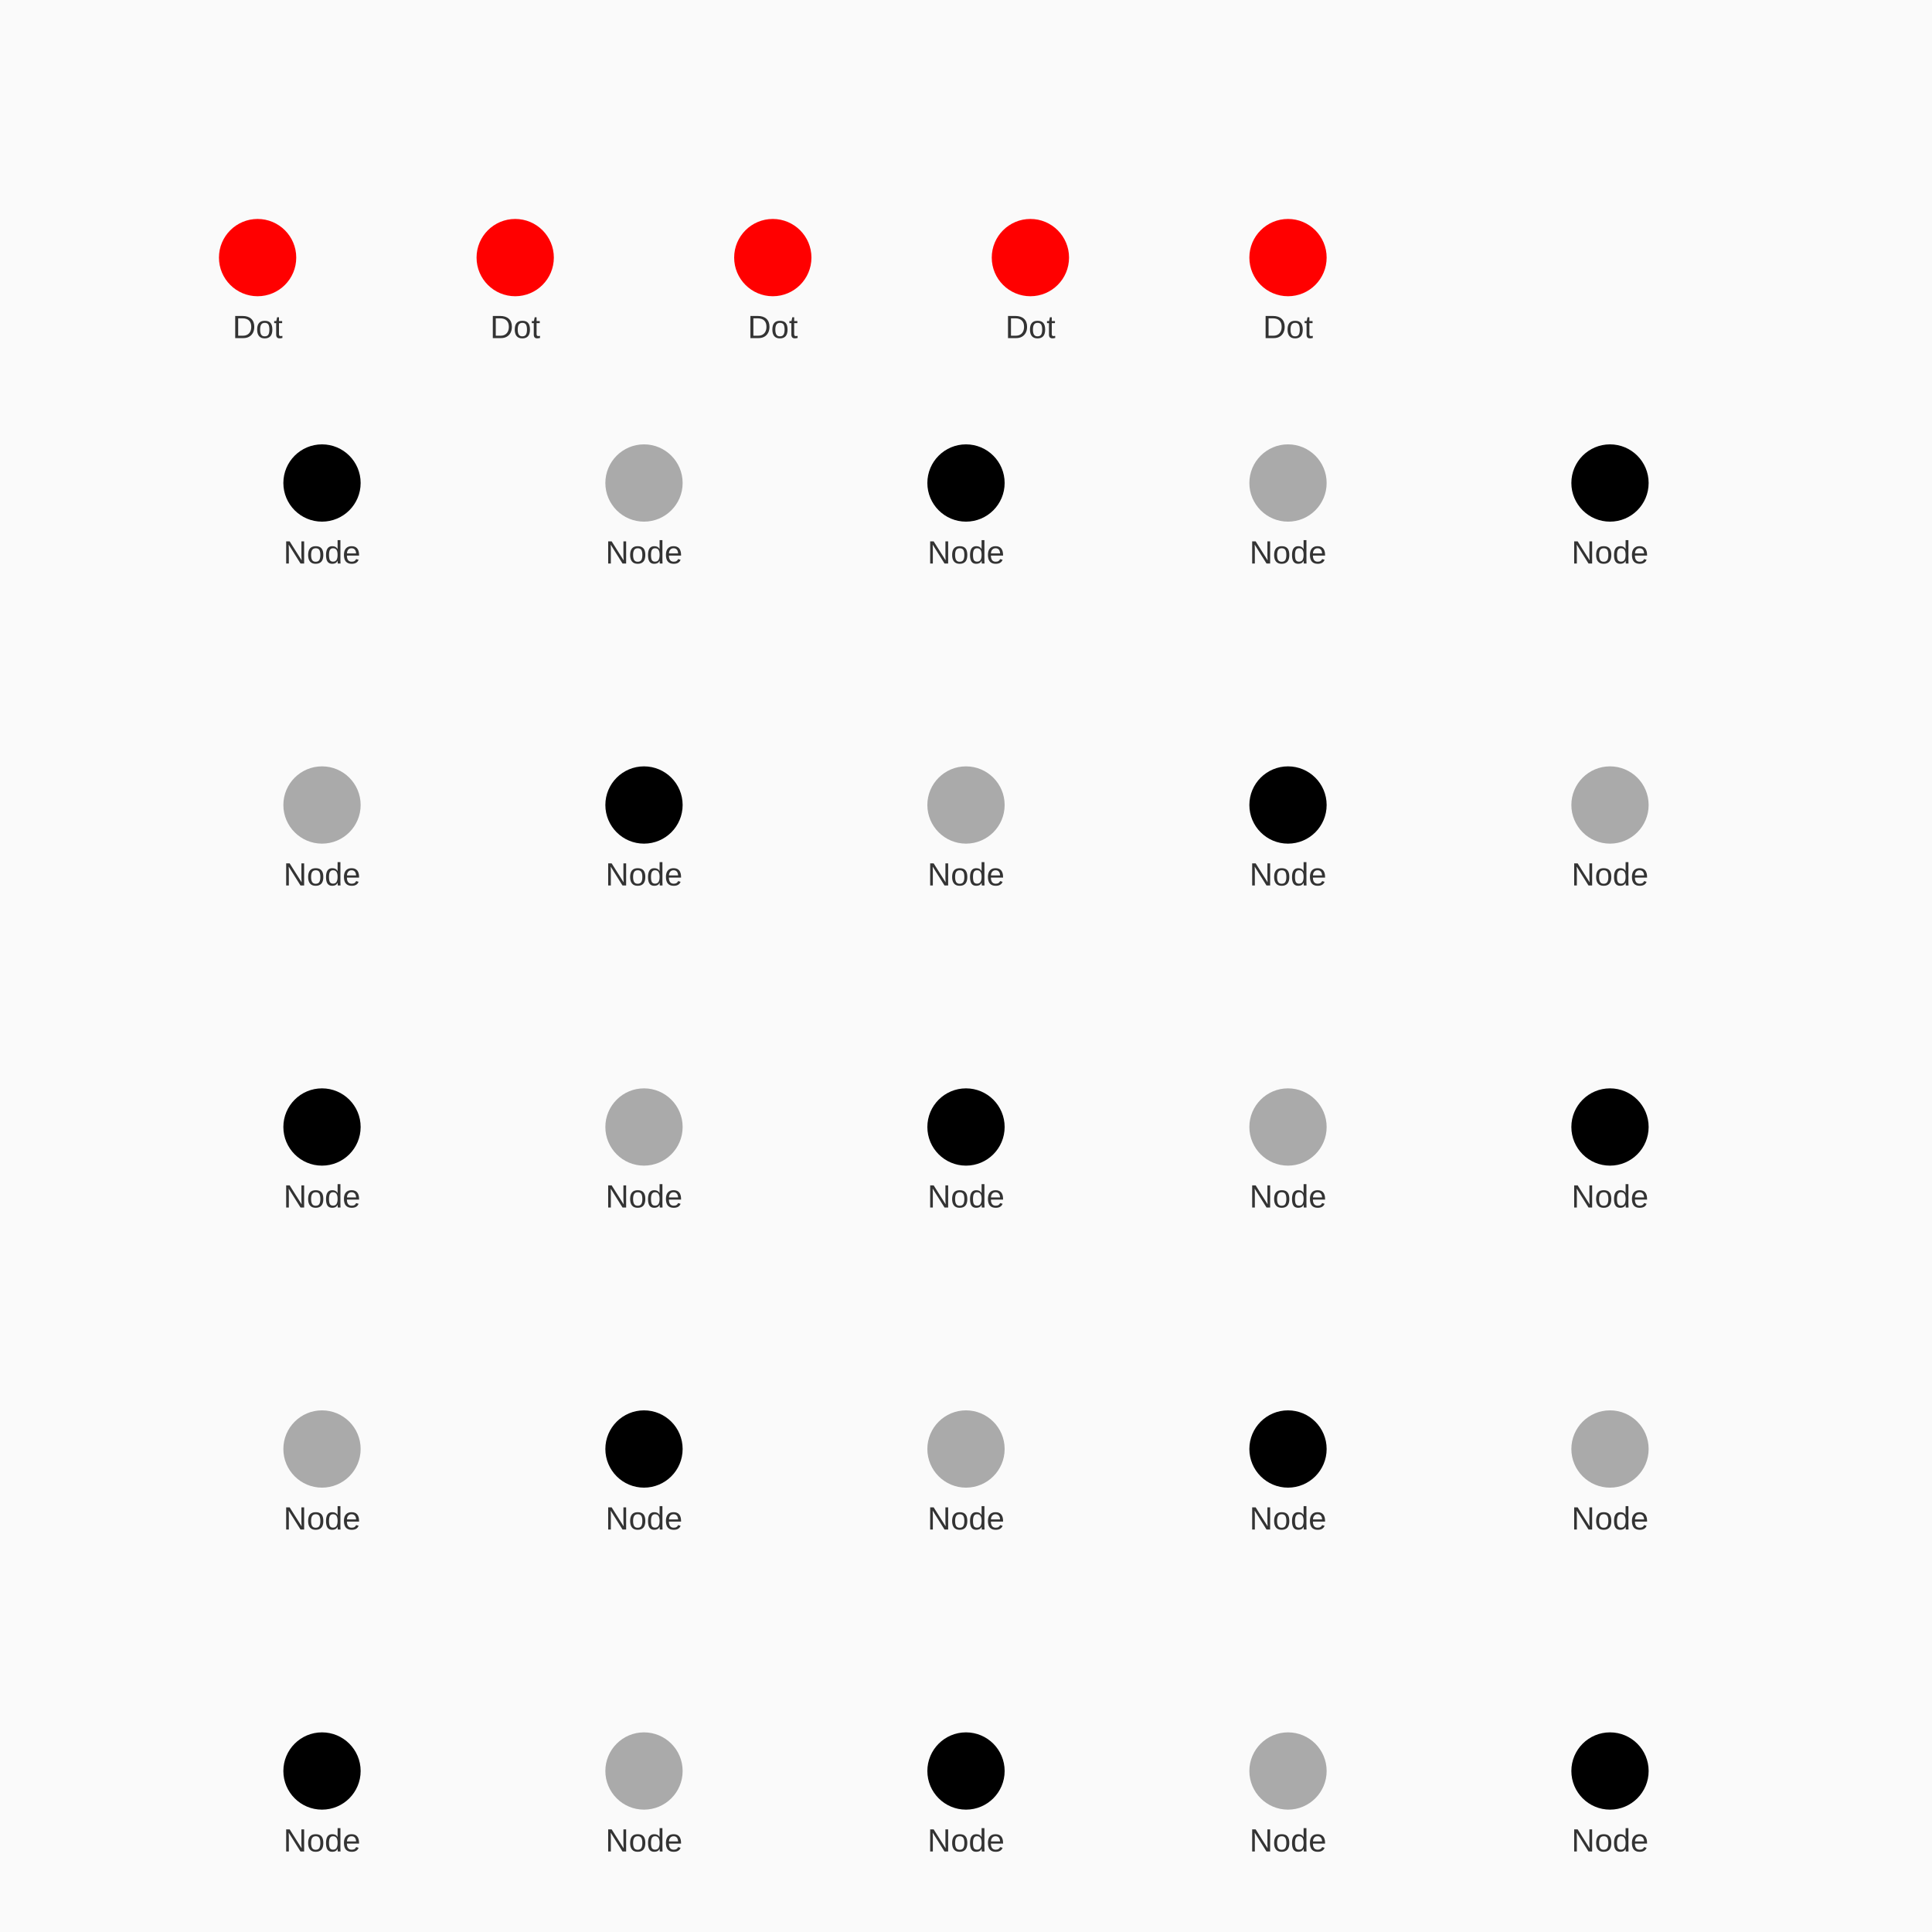
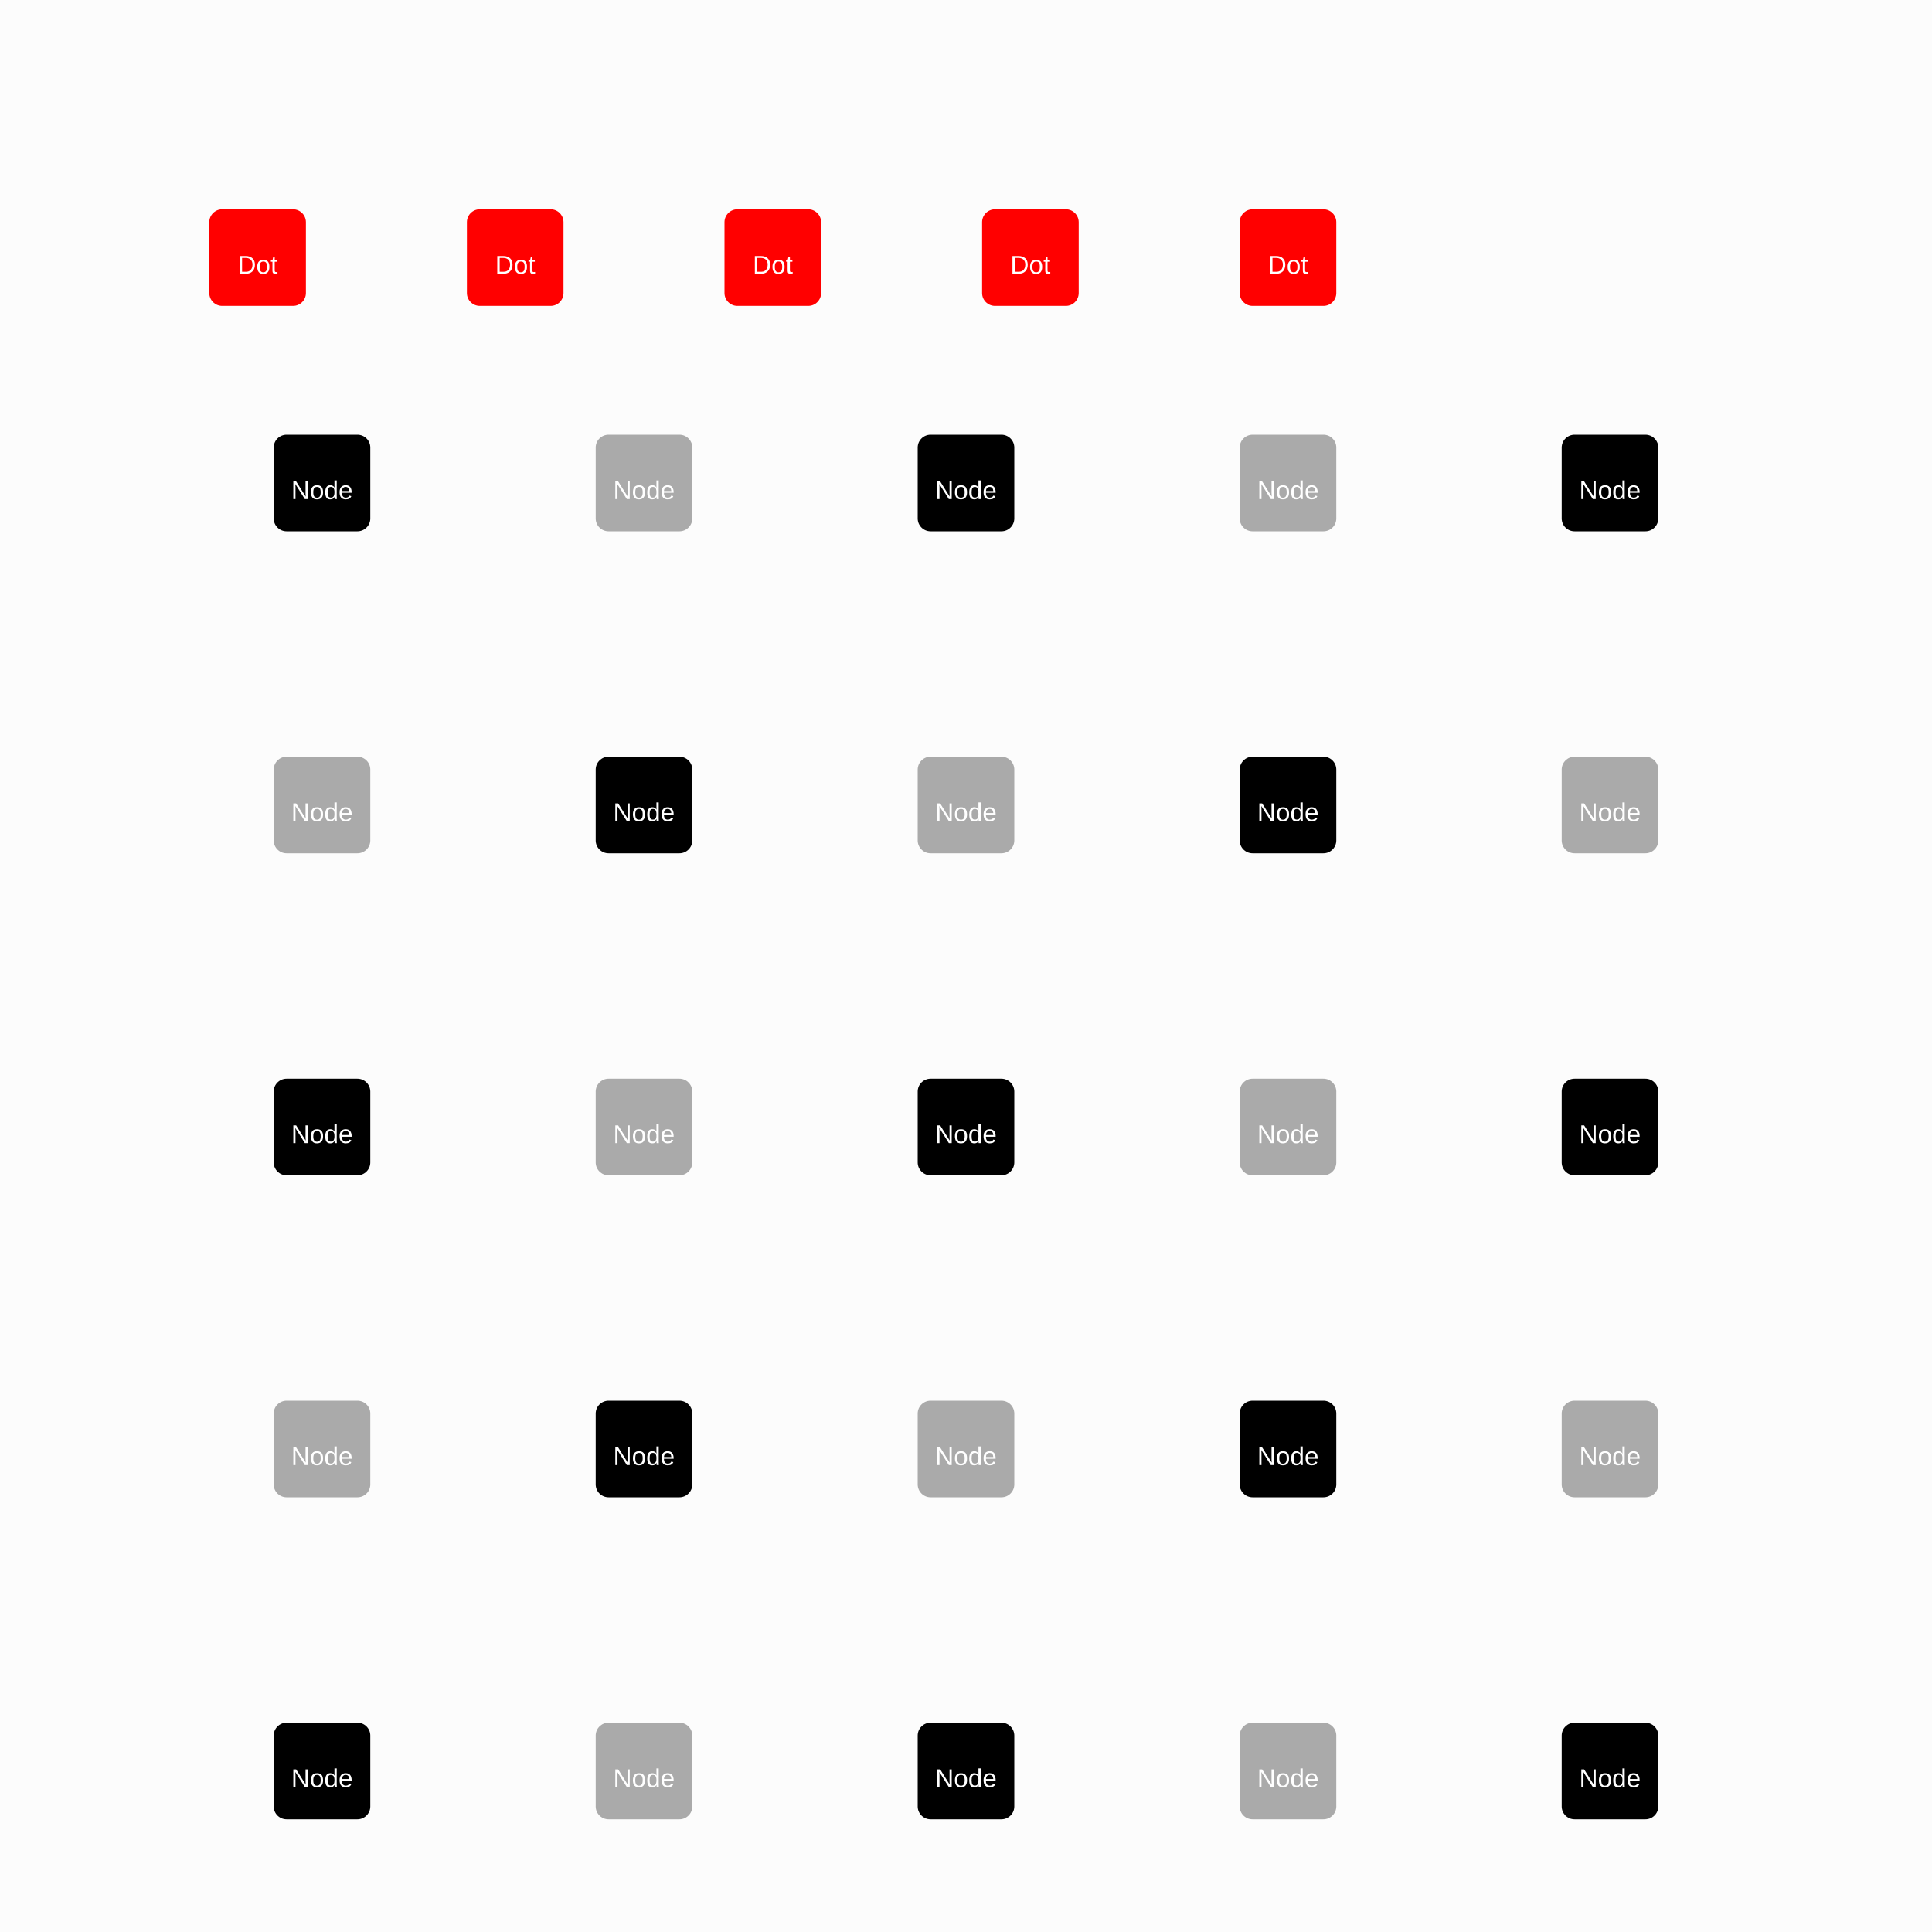
<svg xmlns="http://www.w3.org/2000/svg" id="Pattern_1" width="600" height="600" viewBox="0 0 600 600">
-   <rect width="100%" height="100%" fill="#fafafa" />
-   <circle id="Dot_2" cx="80" cy="80" r="12" fill="#ff0000" />
-   <text x="80" y="105" font-family="Arial" font-size="10" text-anchor="middle" fill="#333">Dot</text>
-   <circle id="Dot_3" cx="160" cy="80" r="12" fill="#ff0000" />
-   <text x="160" y="105" font-family="Arial" font-size="10" text-anchor="middle" fill="#333">Dot</text>
-   <circle id="Dot_4" cx="240" cy="80" r="12" fill="#ff0000" />
-   <text x="240" y="105" font-family="Arial" font-size="10" text-anchor="middle" fill="#333">Dot</text>
-   <circle id="Dot_5" cx="320" cy="80" r="12" fill="#ff0000" />
-   <text x="320" y="105" font-family="Arial" font-size="10" text-anchor="middle" fill="#333">Dot</text>
-   <circle id="Dot_6" cx="400" cy="80" r="12" fill="#ff0000" />
-   <text x="400" y="105" font-family="Arial" font-size="10" text-anchor="middle" fill="#333">Dot</text>
-   <circle id="Node_7" cx="100" cy="150" r="12" fill="#000000" />
-   <text x="100" y="175" font-family="Arial" font-size="10" text-anchor="middle" fill="#333">Node</text>
-   <circle id="Node_8" cx="100" cy="250" r="12" fill="#aaaaaa" />
-   <text x="100" y="275" font-family="Arial" font-size="10" text-anchor="middle" fill="#333">Node</text>
-   <circle id="Node_9" cx="100" cy="350" r="12" fill="#000000" />
-   <text x="100" y="375" font-family="Arial" font-size="10" text-anchor="middle" fill="#333">Node</text>
-   <circle id="Node_10" cx="100" cy="450" r="12" fill="#aaaaaa" />
-   <text x="100" y="475" font-family="Arial" font-size="10" text-anchor="middle" fill="#333">Node</text>
-   <circle id="Node_11" cx="100" cy="550" r="12" fill="#000000" />
-   <text x="100" y="575" font-family="Arial" font-size="10" text-anchor="middle" fill="#333">Node</text>
-   <circle id="Node_12" cx="200" cy="150" r="12" fill="#aaaaaa" />
-   <text x="200" y="175" font-family="Arial" font-size="10" text-anchor="middle" fill="#333">Node</text>
-   <circle id="Node_13" cx="200" cy="250" r="12" fill="#000000" />
-   <text x="200" y="275" font-family="Arial" font-size="10" text-anchor="middle" fill="#333">Node</text>
-   <circle id="Node_14" cx="200" cy="350" r="12" fill="#aaaaaa" />
-   <text x="200" y="375" font-family="Arial" font-size="10" text-anchor="middle" fill="#333">Node</text>
-   <circle id="Node_15" cx="200" cy="450" r="12" fill="#000000" />
-   <text x="200" y="475" font-family="Arial" font-size="10" text-anchor="middle" fill="#333">Node</text>
-   <circle id="Node_16" cx="200" cy="550" r="12" fill="#aaaaaa" />
-   <text x="200" y="575" font-family="Arial" font-size="10" text-anchor="middle" fill="#333">Node</text>
-   <circle id="Node_17" cx="300" cy="150" r="12" fill="#000000" />
-   <text x="300" y="175" font-family="Arial" font-size="10" text-anchor="middle" fill="#333">Node</text>
-   <circle id="Node_18" cx="300" cy="250" r="12" fill="#aaaaaa" />
-   <text x="300" y="275" font-family="Arial" font-size="10" text-anchor="middle" fill="#333">Node</text>
-   <circle id="Node_19" cx="300" cy="350" r="12" fill="#000000" />
-   <text x="300" y="375" font-family="Arial" font-size="10" text-anchor="middle" fill="#333">Node</text>
-   <circle id="Node_20" cx="300" cy="450" r="12" fill="#aaaaaa" />
-   <text x="300" y="475" font-family="Arial" font-size="10" text-anchor="middle" fill="#333">Node</text>
-   <circle id="Node_21" cx="300" cy="550" r="12" fill="#000000" />
-   <text x="300" y="575" font-family="Arial" font-size="10" text-anchor="middle" fill="#333">Node</text>
-   <circle id="Node_22" cx="400" cy="150" r="12" fill="#aaaaaa" />
-   <text x="400" y="175" font-family="Arial" font-size="10" text-anchor="middle" fill="#333">Node</text>
-   <circle id="Node_23" cx="400" cy="250" r="12" fill="#000000" />
-   <text x="400" y="275" font-family="Arial" font-size="10" text-anchor="middle" fill="#333">Node</text>
-   <circle id="Node_24" cx="400" cy="350" r="12" fill="#aaaaaa" />
-   <text x="400" y="375" font-family="Arial" font-size="10" text-anchor="middle" fill="#333">Node</text>
-   <circle id="Node_25" cx="400" cy="450" r="12" fill="#000000" />
-   <text x="400" y="475" font-family="Arial" font-size="10" text-anchor="middle" fill="#333">Node</text>
-   <circle id="Node_26" cx="400" cy="550" r="12" fill="#aaaaaa" />
-   <text x="400" y="575" font-family="Arial" font-size="10" text-anchor="middle" fill="#333">Node</text>
-   <circle id="Node_27" cx="500" cy="150" r="12" fill="#000000" />
-   <text x="500" y="175" font-family="Arial" font-size="10" text-anchor="middle" fill="#333">Node</text>
-   <circle id="Node_28" cx="500" cy="250" r="12" fill="#aaaaaa" />
-   <text x="500" y="275" font-family="Arial" font-size="10" text-anchor="middle" fill="#333">Node</text>
-   <circle id="Node_29" cx="500" cy="350" r="12" fill="#000000" />
-   <text x="500" y="375" font-family="Arial" font-size="10" text-anchor="middle" fill="#333">Node</text>
-   <circle id="Node_30" cx="500" cy="450" r="12" fill="#aaaaaa" />
-   <text x="500" y="475" font-family="Arial" font-size="10" text-anchor="middle" fill="#333">Node</text>
-   <circle id="Node_31" cx="500" cy="550" r="12" fill="#000000" />
-   <text x="500" y="575" font-family="Arial" font-size="10" text-anchor="middle" fill="#333">Node</text>
+   <text x="10" y="20" font-family="Arial" font-size="12" fill="#999">Designer: Artist | Date: 2026-03-18</text>
+   <rect width="100%" height="100%" fill="#fcfcfc" />
+   <rect x="65" y="65" width="30" height="30" fill="#ff0000" rx="4" />
+   <text x="80" y="85" font-family="Arial" font-size="8" text-anchor="middle" fill="white">Dot</text>
+   <rect x="145" y="65" width="30" height="30" fill="#ff0000" rx="4" />
+   <text x="160" y="85" font-family="Arial" font-size="8" text-anchor="middle" fill="white">Dot</text>
+   <rect x="225" y="65" width="30" height="30" fill="#ff0000" rx="4" />
+   <text x="240" y="85" font-family="Arial" font-size="8" text-anchor="middle" fill="white">Dot</text>
+   <rect x="305" y="65" width="30" height="30" fill="#ff0000" rx="4" />
+   <text x="320" y="85" font-family="Arial" font-size="8" text-anchor="middle" fill="white">Dot</text>
+   <rect x="385" y="65" width="30" height="30" fill="#ff0000" rx="4" />
+   <text x="400" y="85" font-family="Arial" font-size="8" text-anchor="middle" fill="white">Dot</text>
+   <rect x="85" y="135" width="30" height="30" fill="#000000" rx="4" />
+   <text x="100" y="155" font-family="Arial" font-size="8" text-anchor="middle" fill="white">Node</text>
+   <rect x="85" y="235" width="30" height="30" fill="#aaaaaa" rx="4" />
+   <text x="100" y="255" font-family="Arial" font-size="8" text-anchor="middle" fill="white">Node</text>
+   <rect x="85" y="335" width="30" height="30" fill="#000000" rx="4" />
+   <text x="100" y="355" font-family="Arial" font-size="8" text-anchor="middle" fill="white">Node</text>
+   <rect x="85" y="435" width="30" height="30" fill="#aaaaaa" rx="4" />
+   <text x="100" y="455" font-family="Arial" font-size="8" text-anchor="middle" fill="white">Node</text>
+   <rect x="85" y="535" width="30" height="30" fill="#000000" rx="4" />
+   <text x="100" y="555" font-family="Arial" font-size="8" text-anchor="middle" fill="white">Node</text>
+   <rect x="185" y="135" width="30" height="30" fill="#aaaaaa" rx="4" />
+   <text x="200" y="155" font-family="Arial" font-size="8" text-anchor="middle" fill="white">Node</text>
+   <rect x="185" y="235" width="30" height="30" fill="#000000" rx="4" />
+   <text x="200" y="255" font-family="Arial" font-size="8" text-anchor="middle" fill="white">Node</text>
+   <rect x="185" y="335" width="30" height="30" fill="#aaaaaa" rx="4" />
+   <text x="200" y="355" font-family="Arial" font-size="8" text-anchor="middle" fill="white">Node</text>
+   <rect x="185" y="435" width="30" height="30" fill="#000000" rx="4" />
+   <text x="200" y="455" font-family="Arial" font-size="8" text-anchor="middle" fill="white">Node</text>
+   <rect x="185" y="535" width="30" height="30" fill="#aaaaaa" rx="4" />
+   <text x="200" y="555" font-family="Arial" font-size="8" text-anchor="middle" fill="white">Node</text>
+   <rect x="285" y="135" width="30" height="30" fill="#000000" rx="4" />
+   <text x="300" y="155" font-family="Arial" font-size="8" text-anchor="middle" fill="white">Node</text>
+   <rect x="285" y="235" width="30" height="30" fill="#aaaaaa" rx="4" />
+   <text x="300" y="255" font-family="Arial" font-size="8" text-anchor="middle" fill="white">Node</text>
+   <rect x="285" y="335" width="30" height="30" fill="#000000" rx="4" />
+   <text x="300" y="355" font-family="Arial" font-size="8" text-anchor="middle" fill="white">Node</text>
+   <rect x="285" y="435" width="30" height="30" fill="#aaaaaa" rx="4" />
+   <text x="300" y="455" font-family="Arial" font-size="8" text-anchor="middle" fill="white">Node</text>
+   <rect x="285" y="535" width="30" height="30" fill="#000000" rx="4" />
+   <text x="300" y="555" font-family="Arial" font-size="8" text-anchor="middle" fill="white">Node</text>
+   <rect x="385" y="135" width="30" height="30" fill="#aaaaaa" rx="4" />
+   <text x="400" y="155" font-family="Arial" font-size="8" text-anchor="middle" fill="white">Node</text>
+   <rect x="385" y="235" width="30" height="30" fill="#000000" rx="4" />
+   <text x="400" y="255" font-family="Arial" font-size="8" text-anchor="middle" fill="white">Node</text>
+   <rect x="385" y="335" width="30" height="30" fill="#aaaaaa" rx="4" />
+   <text x="400" y="355" font-family="Arial" font-size="8" text-anchor="middle" fill="white">Node</text>
+   <rect x="385" y="435" width="30" height="30" fill="#000000" rx="4" />
+   <text x="400" y="455" font-family="Arial" font-size="8" text-anchor="middle" fill="white">Node</text>
+   <rect x="385" y="535" width="30" height="30" fill="#aaaaaa" rx="4" />
+   <text x="400" y="555" font-family="Arial" font-size="8" text-anchor="middle" fill="white">Node</text>
+   <rect x="485" y="135" width="30" height="30" fill="#000000" rx="4" />
+   <text x="500" y="155" font-family="Arial" font-size="8" text-anchor="middle" fill="white">Node</text>
+   <rect x="485" y="235" width="30" height="30" fill="#aaaaaa" rx="4" />
+   <text x="500" y="255" font-family="Arial" font-size="8" text-anchor="middle" fill="white">Node</text>
+   <rect x="485" y="335" width="30" height="30" fill="#000000" rx="4" />
+   <text x="500" y="355" font-family="Arial" font-size="8" text-anchor="middle" fill="white">Node</text>
+   <rect x="485" y="435" width="30" height="30" fill="#aaaaaa" rx="4" />
+   <text x="500" y="455" font-family="Arial" font-size="8" text-anchor="middle" fill="white">Node</text>
+   <rect x="485" y="535" width="30" height="30" fill="#000000" rx="4" />
+   <text x="500" y="555" font-family="Arial" font-size="8" text-anchor="middle" fill="white">Node</text>
</svg>
